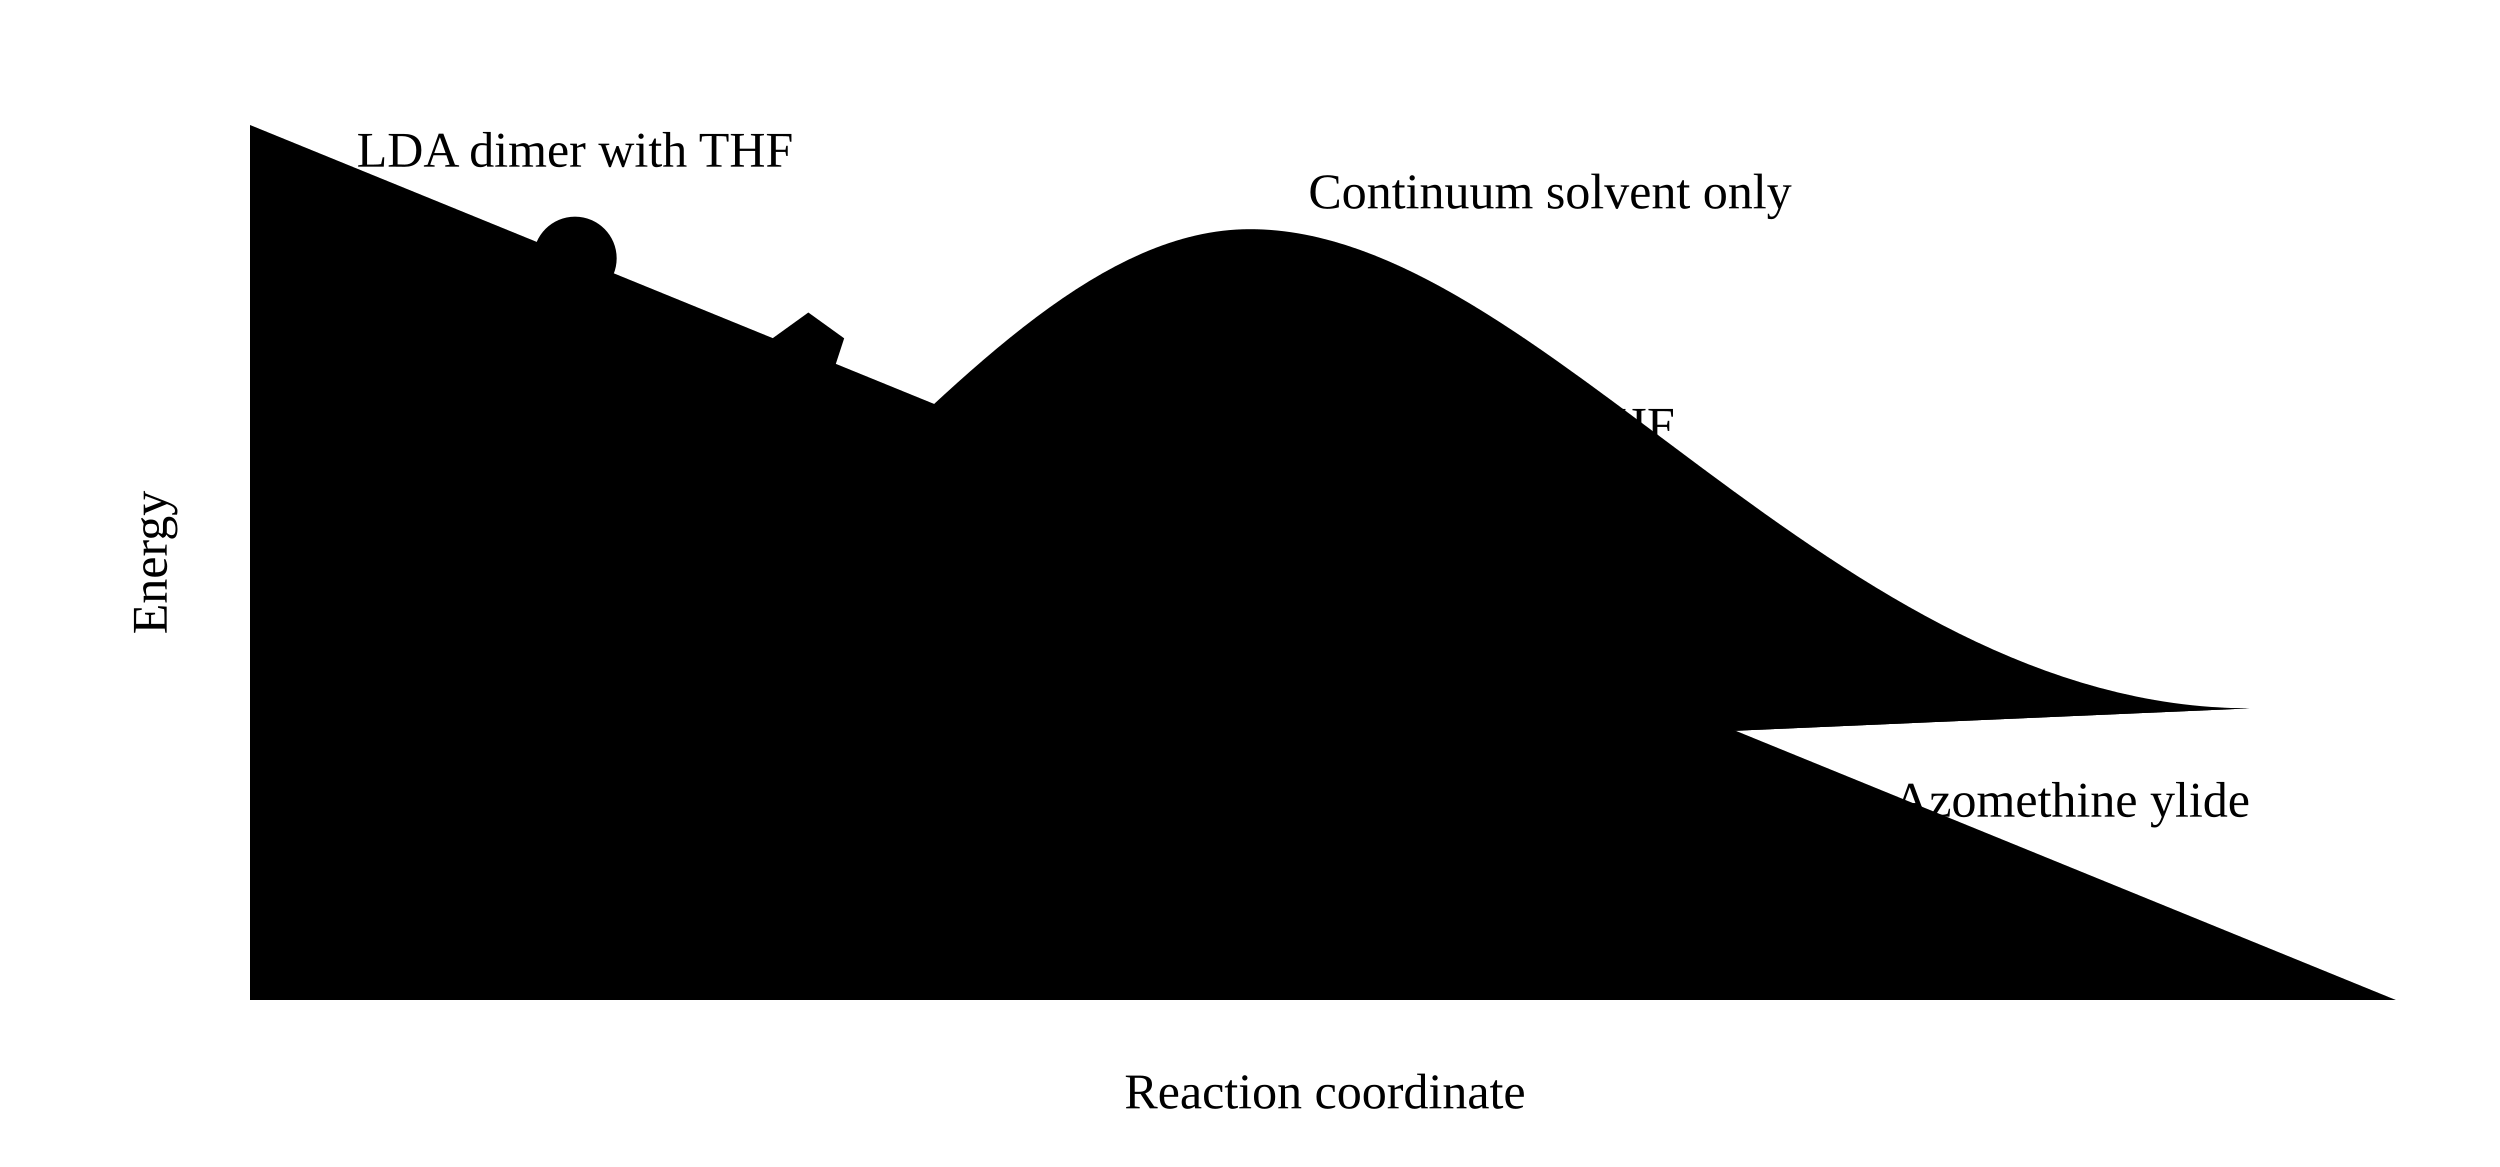
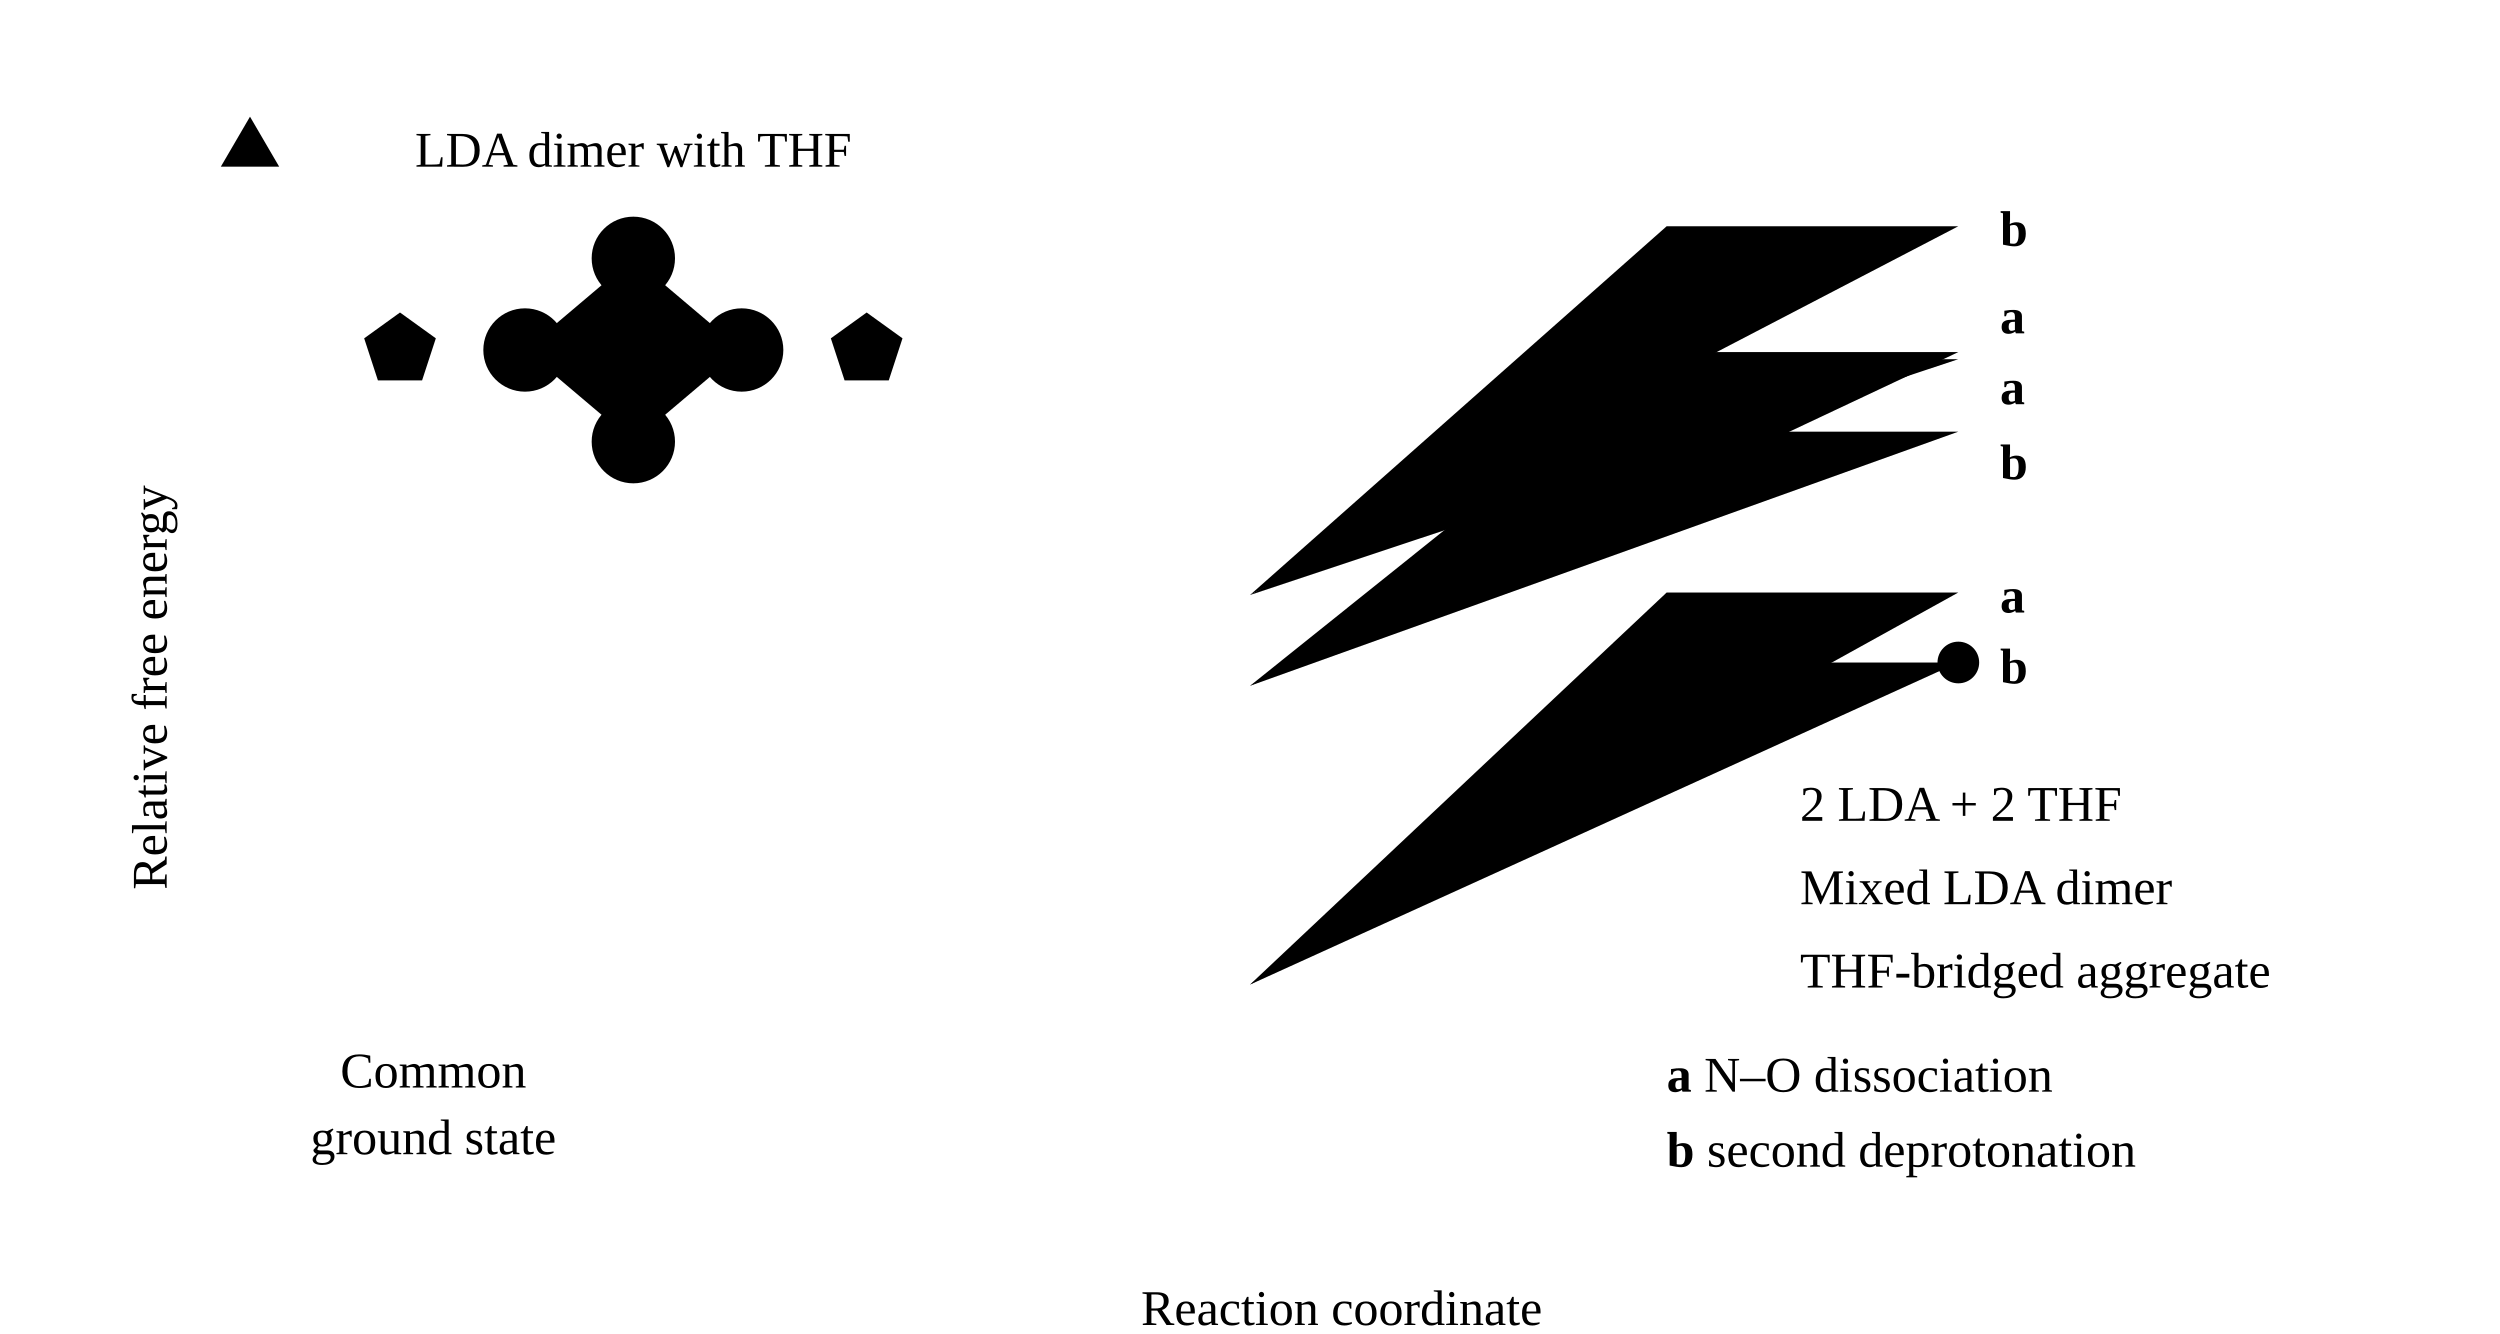
- <svg class="sx" viewBox="0 0 600 280" role="img" aria-label="Energy profile: including explicit THF solvent molecules lowers the computed barrier from N-oxide and LDA dimer to the azomethine ylide">
-   <path class="mu" d="M60 30 V240 H575" />
-   <text class="lbm" x="40" y="135" text-anchor="middle" transform="rotate(-90 40 135)">Energy</text>
-   <text class="lbm" x="318" y="266" text-anchor="middle">Reaction coordinate</text>
-   <path class="mu dash" d="M80 190 C170 190 230 55 300 55 C370 55 440 170 540 170" />
-   <path class="ln thick" d="M80 190 C170 190 230 112 300 112 C370 112 440 170 540 170" />
-   <circle class="auf" cx="300" cy="112" r="7" />
-   <text class="lbm" x="314" y="50">Continuum solvent only</text>
-   <text x="314" y="106">With explicit THF</text>
-   <path class="mu dot" d="M80 190 H290" />
-   <path class="au" d="M280 186 V118 M274 125 L280 116 L286 125 M274 179 L280 188 L286 179" />
-   <text class="aut" x="270" y="160" text-anchor="end">ΔG‡</text>
-   <text x="82" y="214">N-oxide + LDA</text>
-   <text x="540" y="196" text-anchor="end">Azomethine ylide</text>
-   <path class="ln" d="M138 62 L164 84 L138 106 L112 84 Z" />
-   <path class="mu" d="M174 84 H185" />
-   <polygon class="mu" points="194.0,75.0 202.6,81.2 199.3,91.3 188.7,91.3 185.4,81.2" />
-   <path class="mu" d="M102 84 H91" />
-   <polygon class="mu" points="82.0,75.0 90.6,81.2 87.3,91.3 76.7,91.3 73.4,81.2" />
-   <circle class="bgf" cx="138" cy="62" r="10" />
-   <text class="atom" x="138" y="66.5" text-anchor="middle">N</text>
-   <circle class="bgf" cx="138" cy="106" r="10" />
-   <text class="atom" x="138" y="110.5" text-anchor="middle">N</text>
-   <circle class="bgf" cx="164" cy="84" r="10" />
-   <text class="atom" x="164" y="88.5" text-anchor="middle">Li</text>
-   <circle class="bgf" cx="112" cy="84" r="10" />
-   <text class="atom" x="112" y="88.5" text-anchor="middle">Li</text>
-   <text class="lbm small" x="138" y="40" text-anchor="middle">LDA dimer with THF</text>
+ <svg class="sx" viewBox="0 0 600 320" role="img" aria-label="Free energy profiles for three LDA and THF aggregates of the N-oxide, relative to the common ground state. Each continues through transition structure a (nitrogen–oxygen dissociation) or b (second deprotonation). The aggregate with two LDAs and two THFs gives the lowest transition structures; the mixed LDA dimer and the THF-bridged aggregate lie higher.">
+   <path class="mu" d="M60 300 V30 M53 40 L60 28 L67 40" />
+   <path class="mu" d="M60 300 H585" />
+   <text class="lbm small" x="40" y="165" text-anchor="middle" transform="rotate(-90 40 165)">Relative free energy</text>
+   <text class="lbm small" x="322" y="318" text-anchor="middle">Reaction coordinate</text>
+   <path class="ln thick" d="M72 285.0 H150" />
+   <text class="small" x="104" y="261.0" text-anchor="middle">Common</text>
+   <text class="small" x="104" y="277.0" text-anchor="middle">ground state</text>
+   <path class="mu dash" d="M150 285.0 L220 142.8" />
+   <path class="mu" d="M220 142.8 H300" />
+   <path class="mu" d="M300 142.8 L400 86.2 H470" />
+   <path class="mu" d="M300 142.8 L400 54.3 H470" />
+   <path class="ln dash" d="M150 285.0 L220 164.6" />
+   <path class="ln" d="M220 164.6 H300" />
+   <path class="ln" d="M300 164.6 L400 84.5 H470" />
+   <path class="ln" d="M300 164.6 L400 103.6 H470" />
+   <path class="au thick dash" d="M150 285.0 L220 236.3" />
+   <path class="au thick" d="M220 236.3 H300" />
+   <path class="au thick" d="M300 236.3 L400 142.2 H470" />
+   <path class="au thick" d="M300 236.3 L400 159.0 H470" />
+   <text class="lbm small" x="480" y="97" font-weight="600">a</text>
+   <text class="lbm small" x="480" y="59" font-weight="600">b</text>
+   <text class="small" x="480" y="80" font-weight="600">a</text>
+   <text class="small" x="480" y="115" font-weight="600">b</text>
+   <text class="aut small" x="480" y="147" font-weight="600">a</text>
+   <text class="aut small" x="480" y="164" font-weight="600">b</text>
+   <circle class="auf" cx="470" cy="159.0" r="5" />
+   <path class="au thick" d="M400 192 H424" />
+   <text class="aut small" x="432" y="197">2 LDA + 2 THF</text>
+   <path class="ln" d="M400 212 H424" />
+   <text class="small" x="432" y="217">Mixed LDA dimer</text>
+   <path class="mu" d="M400 232 H424" />
+   <text class="lbm small" x="432" y="237">THF-bridged aggregate</text>
+   <text class="small" x="400" y="262">
+     <tspan font-weight="600">a</tspan>  N–O dissociation</text>
+   <text class="small" x="400" y="280">
+     <tspan font-weight="600">b</tspan>  second deprotonation</text>
+   <g transform="translate(14 0)">
+     <path class="ln" d="M138 62 L164 84 L138 106 L112 84 Z" />
+     <path class="mu" d="M174 84 H185" />
+     <polygon class="mu" points="194.0,75.0 202.6,81.2 199.3,91.3 188.7,91.3 185.4,81.2" />
+     <path class="mu" d="M102 84 H91" />
+     <polygon class="mu" points="82.0,75.0 90.6,81.2 87.3,91.3 76.7,91.3 73.4,81.2" />
+     <circle class="bgf" cx="138" cy="62" r="10" />
+     <text class="atom" x="138" y="66.5" text-anchor="middle">N</text>
+     <circle class="bgf" cx="138" cy="106" r="10" />
+     <text class="atom" x="138" y="110.5" text-anchor="middle">N</text>
+     <circle class="bgf" cx="164" cy="84" r="10" />
+     <text class="atom" x="164" y="88.5" text-anchor="middle">Li</text>
+     <circle class="bgf" cx="112" cy="84" r="10" />
+     <text class="atom" x="112" y="88.5" text-anchor="middle">Li</text>
+     <text class="lbm small" x="138" y="40" text-anchor="middle">LDA dimer with THF</text>
+   </g>
</svg>
